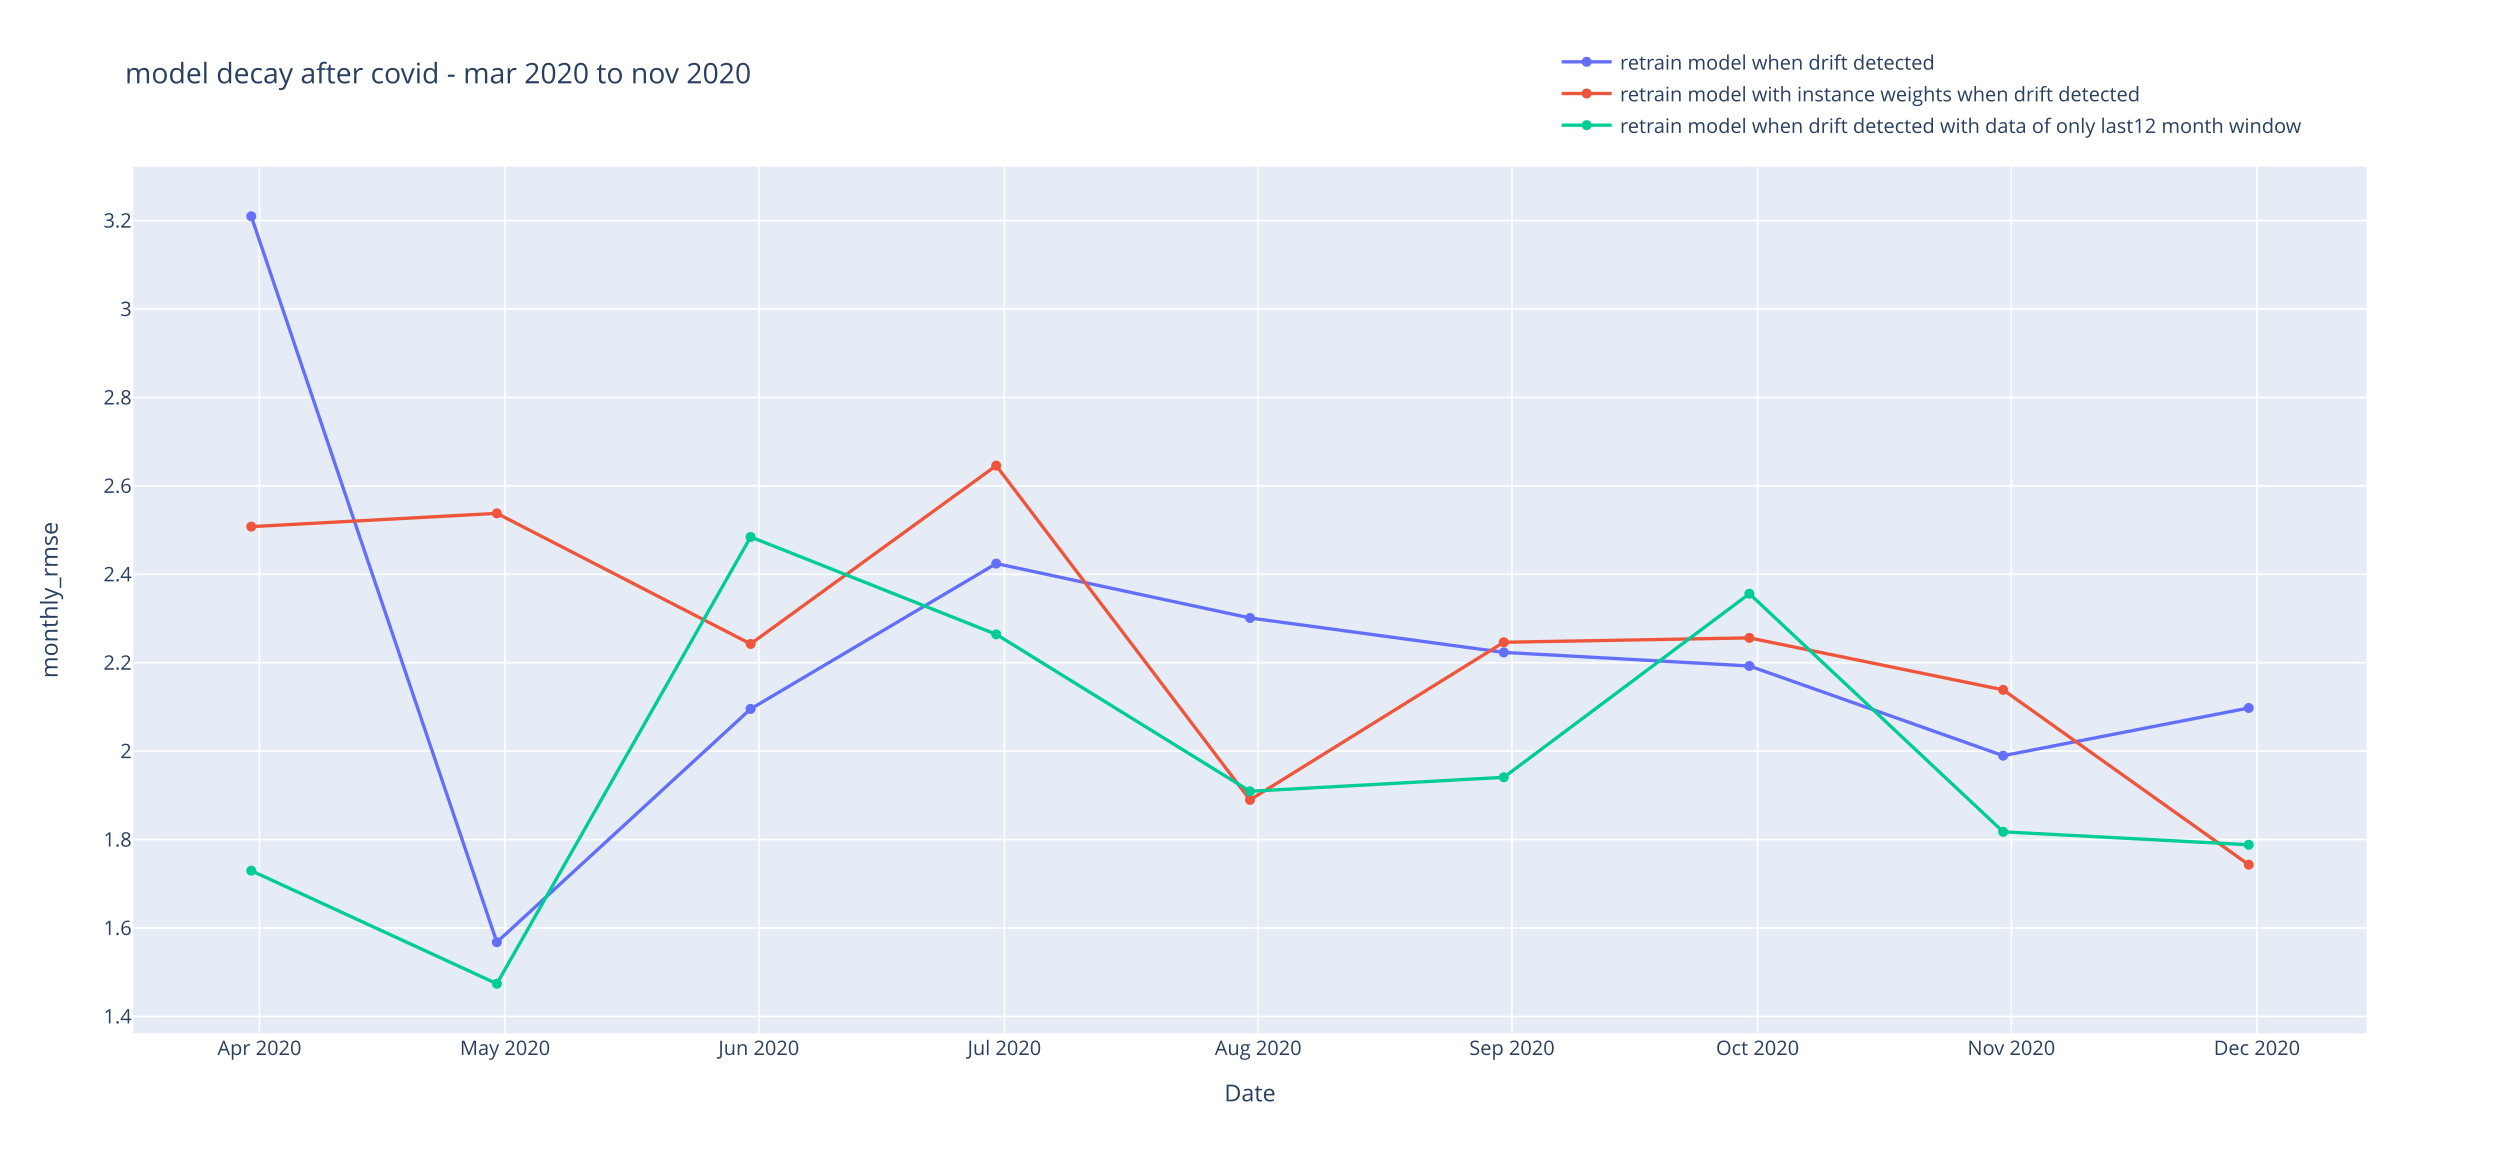
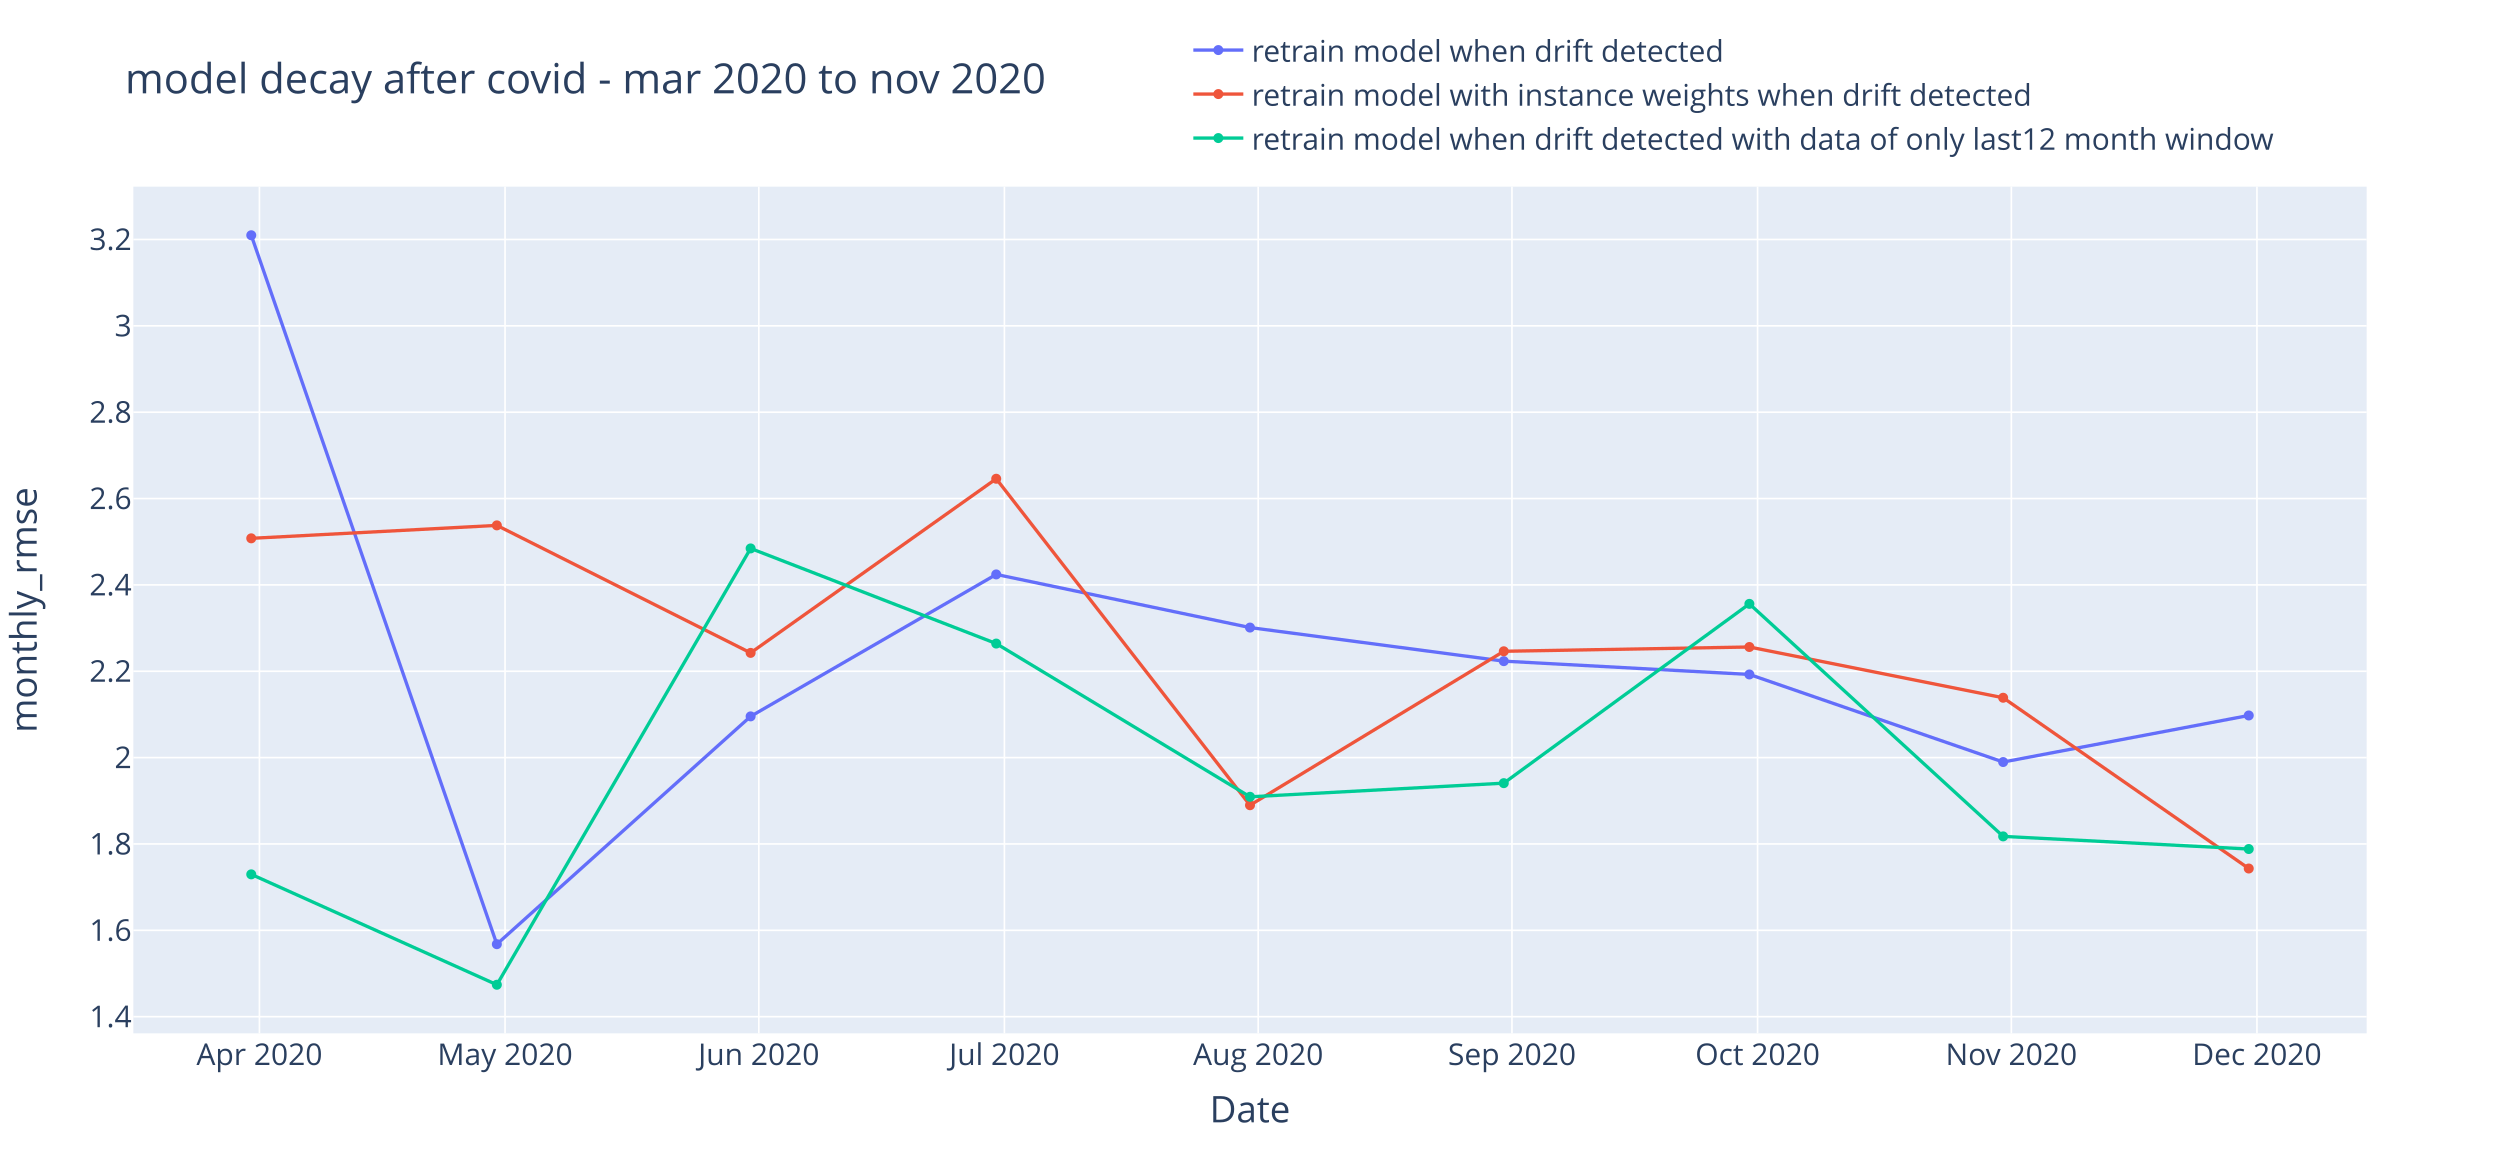
<svg xmlns="http://www.w3.org/2000/svg" class="main-svg" width="1500" height="700" style="" viewBox="0 0 1500 700">
  <rect x="0" y="0" width="1500" height="700" style="fill: rgb(255, 255, 255); fill-opacity: 1;" />
-   <defs id="defs-f442b7">
+   <defs id="defs-8ba897">
    <g class="clips">
-       <clipPath id="clipf442b7xyplot" class="plotclip">
-         <rect width="1340" height="520" />
-       </clipPath>
-       <clipPath class="axesclip" id="clipf442b7x">
+       <clipPath id="clip8ba897xyplot" class="plotclip">
+         <rect width="1340" height="508" />
+       </clipPath>
+       <clipPath class="axesclip" id="clip8ba897x">
        <rect x="80" y="0" width="1340" height="700" />
      </clipPath>
-       <clipPath class="axesclip" id="clipf442b7y">
-         <rect x="0" y="100" width="1500" height="520" />
-       </clipPath>
-       <clipPath class="axesclip" id="clipf442b7xy">
-         <rect x="80" y="100" width="1340" height="520" />
+       <clipPath class="axesclip" id="clip8ba897y">
+         <rect x="0" y="112" width="1500" height="508" />
+       </clipPath>
+       <clipPath class="axesclip" id="clip8ba897xy">
+         <rect x="80" y="112" width="1340" height="508" />
      </clipPath>
    </g>
    <g class="gradients" />
    <g class="patterns" />
  </defs>
  <g class="bglayer">
-     <rect class="bg" x="80" y="100" width="1340" height="520" style="fill: rgb(229, 236, 246); fill-opacity: 1; stroke-width: 0;" />
+     <rect class="bg" x="80" y="112" width="1340" height="508" style="fill: rgb(229, 236, 246); fill-opacity: 1; stroke-width: 0;" />
  </g>
  <g class="layer-below">
    <g class="imagelayer" />
    <g class="shapelayer" />
  </g>
  <g class="cartesianlayer">
    <g class="subplot xy">
      <g class="layer-subplot">
        <g class="shapelayer" />
        <g class="imagelayer" />
      </g>
      <g class="minor-gridlayer">
        <g class="x" />
        <g class="y" />
      </g>
      <g class="gridlayer">
        <g class="x">
-           <path class="xgrid crisp" transform="translate(155.66,0)" d="M0,100v520" style="stroke: rgb(255, 255, 255); stroke-opacity: 1; stroke-width: 1px;" />
-           <path class="xgrid crisp" transform="translate(303.02,0)" d="M0,100v520" style="stroke: rgb(255, 255, 255); stroke-opacity: 1; stroke-width: 1px;" />
-           <path class="xgrid crisp" transform="translate(455.29,0)" d="M0,100v520" style="stroke: rgb(255, 255, 255); stroke-opacity: 1; stroke-width: 1px;" />
-           <path class="xgrid crisp" transform="translate(602.64,0)" d="M0,100v520" style="stroke: rgb(255, 255, 255); stroke-opacity: 1; stroke-width: 1px;" />
-           <path class="xgrid crisp" transform="translate(754.91,0)" d="M0,100v520" style="stroke: rgb(255, 255, 255); stroke-opacity: 1; stroke-width: 1px;" />
-           <path class="xgrid crisp" transform="translate(907.18,0)" d="M0,100v520" style="stroke: rgb(255, 255, 255); stroke-opacity: 1; stroke-width: 1px;" />
-           <path class="xgrid crisp" transform="translate(1054.54,0)" d="M0,100v520" style="stroke: rgb(255, 255, 255); stroke-opacity: 1; stroke-width: 1px;" />
-           <path class="xgrid crisp" transform="translate(1206.81,0)" d="M0,100v520" style="stroke: rgb(255, 255, 255); stroke-opacity: 1; stroke-width: 1px;" />
-           <path class="xgrid crisp" transform="translate(1354.16,0)" d="M0,100v520" style="stroke: rgb(255, 255, 255); stroke-opacity: 1; stroke-width: 1px;" />
+           <path class="xgrid crisp" transform="translate(155.66,0)" d="M0,112v508" style="stroke: rgb(255, 255, 255); stroke-opacity: 1; stroke-width: 1px;" />
+           <path class="xgrid crisp" transform="translate(303.02,0)" d="M0,112v508" style="stroke: rgb(255, 255, 255); stroke-opacity: 1; stroke-width: 1px;" />
+           <path class="xgrid crisp" transform="translate(455.29,0)" d="M0,112v508" style="stroke: rgb(255, 255, 255); stroke-opacity: 1; stroke-width: 1px;" />
+           <path class="xgrid crisp" transform="translate(602.64,0)" d="M0,112v508" style="stroke: rgb(255, 255, 255); stroke-opacity: 1; stroke-width: 1px;" />
+           <path class="xgrid crisp" transform="translate(754.91,0)" d="M0,112v508" style="stroke: rgb(255, 255, 255); stroke-opacity: 1; stroke-width: 1px;" />
+           <path class="xgrid crisp" transform="translate(907.18,0)" d="M0,112v508" style="stroke: rgb(255, 255, 255); stroke-opacity: 1; stroke-width: 1px;" />
+           <path class="xgrid crisp" transform="translate(1054.54,0)" d="M0,112v508" style="stroke: rgb(255, 255, 255); stroke-opacity: 1; stroke-width: 1px;" />
+           <path class="xgrid crisp" transform="translate(1206.81,0)" d="M0,112v508" style="stroke: rgb(255, 255, 255); stroke-opacity: 1; stroke-width: 1px;" />
+           <path class="xgrid crisp" transform="translate(1354.16,0)" d="M0,112v508" style="stroke: rgb(255, 255, 255); stroke-opacity: 1; stroke-width: 1px;" />
        </g>
        <g class="y">
-           <path class="ygrid crisp" transform="translate(0,609.86)" d="M80,0h1340" style="stroke: rgb(255, 255, 255); stroke-opacity: 1; stroke-width: 1px;" />
-           <path class="ygrid crisp" transform="translate(0,556.8)" d="M80,0h1340" style="stroke: rgb(255, 255, 255); stroke-opacity: 1; stroke-width: 1px;" />
-           <path class="ygrid crisp" transform="translate(0,503.75)" d="M80,0h1340" style="stroke: rgb(255, 255, 255); stroke-opacity: 1; stroke-width: 1px;" />
-           <path class="ygrid crisp" transform="translate(0,450.69)" d="M80,0h1340" style="stroke: rgb(255, 255, 255); stroke-opacity: 1; stroke-width: 1px;" />
-           <path class="ygrid crisp" transform="translate(0,397.63)" d="M80,0h1340" style="stroke: rgb(255, 255, 255); stroke-opacity: 1; stroke-width: 1px;" />
-           <path class="ygrid crisp" transform="translate(0,344.58)" d="M80,0h1340" style="stroke: rgb(255, 255, 255); stroke-opacity: 1; stroke-width: 1px;" />
-           <path class="ygrid crisp" transform="translate(0,291.52)" d="M80,0h1340" style="stroke: rgb(255, 255, 255); stroke-opacity: 1; stroke-width: 1px;" />
-           <path class="ygrid crisp" transform="translate(0,238.47)" d="M80,0h1340" style="stroke: rgb(255, 255, 255); stroke-opacity: 1; stroke-width: 1px;" />
-           <path class="ygrid crisp" transform="translate(0,185.41)" d="M80,0h1340" style="stroke: rgb(255, 255, 255); stroke-opacity: 1; stroke-width: 1px;" />
-           <path class="ygrid crisp" transform="translate(0,132.35)" d="M80,0h1340" style="stroke: rgb(255, 255, 255); stroke-opacity: 1; stroke-width: 1px;" />
+           <path class="ygrid crisp" transform="translate(0,610)" d="M80,0h1340" style="stroke: rgb(255, 255, 255); stroke-opacity: 1; stroke-width: 1px;" />
+           <path class="ygrid crisp" transform="translate(0,558.19)" d="M80,0h1340" style="stroke: rgb(255, 255, 255); stroke-opacity: 1; stroke-width: 1px;" />
+           <path class="ygrid crisp" transform="translate(0,506.37)" d="M80,0h1340" style="stroke: rgb(255, 255, 255); stroke-opacity: 1; stroke-width: 1px;" />
+           <path class="ygrid crisp" transform="translate(0,454.56)" d="M80,0h1340" style="stroke: rgb(255, 255, 255); stroke-opacity: 1; stroke-width: 1px;" />
+           <path class="ygrid crisp" transform="translate(0,402.75)" d="M80,0h1340" style="stroke: rgb(255, 255, 255); stroke-opacity: 1; stroke-width: 1px;" />
+           <path class="ygrid crisp" transform="translate(0,350.94)" d="M80,0h1340" style="stroke: rgb(255, 255, 255); stroke-opacity: 1; stroke-width: 1px;" />
+           <path class="ygrid crisp" transform="translate(0,299.13)" d="M80,0h1340" style="stroke: rgb(255, 255, 255); stroke-opacity: 1; stroke-width: 1px;" />
+           <path class="ygrid crisp" transform="translate(0,247.32)" d="M80,0h1340" style="stroke: rgb(255, 255, 255); stroke-opacity: 1; stroke-width: 1px;" />
+           <path class="ygrid crisp" transform="translate(0,195.5)" d="M80,0h1340" style="stroke: rgb(255, 255, 255); stroke-opacity: 1; stroke-width: 1px;" />
+           <path class="ygrid crisp" transform="translate(0,143.69)" d="M80,0h1340" style="stroke: rgb(255, 255, 255); stroke-opacity: 1; stroke-width: 1px;" />
        </g>
      </g>
      <g class="zerolinelayer" />
      <path class="xlines-below" />
      <path class="ylines-below" />
      <g class="overlines-below" />
      <g class="xaxislayer-below" />
      <g class="yaxislayer-below" />
      <g class="overaxes-below" />
-       <g class="plot" transform="translate(80,100)" clip-path="url(#clipf442b7xyplot)">
+       <g class="plot" transform="translate(80,112)" clip-path="url(#clip8ba897xyplot)">
        <g class="scatterlayer mlayer">
-           <g class="trace scatter trace39f32e" style="stroke-miterlimit: 2; opacity: 1;">
+           <g class="trace scatter trace51a427" style="stroke-miterlimit: 2; opacity: 1;">
            <g class="fills" />
            <g class="errorbars" />
            <g class="lines">
-               <path class="js-line" d="M70.75,29.75L218.11,465.32L370.37,325.36L517.73,238.14L670,270.79L822.27,291.43L969.63,299.6L1121.89,353.41L1269.25,324.79" style="vector-effect: non-scaling-stroke; fill: none; stroke: rgb(99, 110, 250); stroke-opacity: 1; stroke-width: 2px; opacity: 1;" />
+               <path class="js-line" d="M70.75,29.15L218.11,454.51L370.37,317.83L517.73,232.65L670,264.54L822.27,284.69L969.63,292.67L1121.89,345.22L1269.25,317.28" style="vector-effect: non-scaling-stroke; fill: none; stroke: rgb(99, 110, 250); stroke-opacity: 1; stroke-width: 2px; opacity: 1;" />
            </g>
            <g class="points">
-               <path class="point" transform="translate(70.75,29.75)" d="M3,0A3,3 0 1,1 0,-3A3,3 0 0,1 3,0Z" style="opacity: 1; stroke-width: 0px; fill: rgb(99, 110, 250); fill-opacity: 1;" />
-               <path class="point" transform="translate(218.11,465.32)" d="M3,0A3,3 0 1,1 0,-3A3,3 0 0,1 3,0Z" style="opacity: 1; stroke-width: 0px; fill: rgb(99, 110, 250); fill-opacity: 1;" />
-               <path class="point" transform="translate(370.37,325.36)" d="M3,0A3,3 0 1,1 0,-3A3,3 0 0,1 3,0Z" style="opacity: 1; stroke-width: 0px; fill: rgb(99, 110, 250); fill-opacity: 1;" />
-               <path class="point" transform="translate(517.73,238.14)" d="M3,0A3,3 0 1,1 0,-3A3,3 0 0,1 3,0Z" style="opacity: 1; stroke-width: 0px; fill: rgb(99, 110, 250); fill-opacity: 1;" />
-               <path class="point" transform="translate(670,270.79)" d="M3,0A3,3 0 1,1 0,-3A3,3 0 0,1 3,0Z" style="opacity: 1; stroke-width: 0px; fill: rgb(99, 110, 250); fill-opacity: 1;" />
-               <path class="point" transform="translate(822.27,291.43)" d="M3,0A3,3 0 1,1 0,-3A3,3 0 0,1 3,0Z" style="opacity: 1; stroke-width: 0px; fill: rgb(99, 110, 250); fill-opacity: 1;" />
-               <path class="point" transform="translate(969.63,299.6)" d="M3,0A3,3 0 1,1 0,-3A3,3 0 0,1 3,0Z" style="opacity: 1; stroke-width: 0px; fill: rgb(99, 110, 250); fill-opacity: 1;" />
-               <path class="point" transform="translate(1121.89,353.41)" d="M3,0A3,3 0 1,1 0,-3A3,3 0 0,1 3,0Z" style="opacity: 1; stroke-width: 0px; fill: rgb(99, 110, 250); fill-opacity: 1;" />
-               <path class="point" transform="translate(1269.25,324.79)" d="M3,0A3,3 0 1,1 0,-3A3,3 0 0,1 3,0Z" style="opacity: 1; stroke-width: 0px; fill: rgb(99, 110, 250); fill-opacity: 1;" />
+               <path class="point" transform="translate(70.75,29.15)" d="M3,0A3,3 0 1,1 0,-3A3,3 0 0,1 3,0Z" style="opacity: 1; stroke-width: 0px; fill: rgb(99, 110, 250); fill-opacity: 1;" />
+               <path class="point" transform="translate(218.11,454.51)" d="M3,0A3,3 0 1,1 0,-3A3,3 0 0,1 3,0Z" style="opacity: 1; stroke-width: 0px; fill: rgb(99, 110, 250); fill-opacity: 1;" />
+               <path class="point" transform="translate(370.37,317.83)" d="M3,0A3,3 0 1,1 0,-3A3,3 0 0,1 3,0Z" style="opacity: 1; stroke-width: 0px; fill: rgb(99, 110, 250); fill-opacity: 1;" />
+               <path class="point" transform="translate(517.73,232.65)" d="M3,0A3,3 0 1,1 0,-3A3,3 0 0,1 3,0Z" style="opacity: 1; stroke-width: 0px; fill: rgb(99, 110, 250); fill-opacity: 1;" />
+               <path class="point" transform="translate(670,264.54)" d="M3,0A3,3 0 1,1 0,-3A3,3 0 0,1 3,0Z" style="opacity: 1; stroke-width: 0px; fill: rgb(99, 110, 250); fill-opacity: 1;" />
+               <path class="point" transform="translate(822.27,284.69)" d="M3,0A3,3 0 1,1 0,-3A3,3 0 0,1 3,0Z" style="opacity: 1; stroke-width: 0px; fill: rgb(99, 110, 250); fill-opacity: 1;" />
+               <path class="point" transform="translate(969.63,292.67)" d="M3,0A3,3 0 1,1 0,-3A3,3 0 0,1 3,0Z" style="opacity: 1; stroke-width: 0px; fill: rgb(99, 110, 250); fill-opacity: 1;" />
+               <path class="point" transform="translate(1121.89,345.22)" d="M3,0A3,3 0 1,1 0,-3A3,3 0 0,1 3,0Z" style="opacity: 1; stroke-width: 0px; fill: rgb(99, 110, 250); fill-opacity: 1;" />
+               <path class="point" transform="translate(1269.25,317.28)" d="M3,0A3,3 0 1,1 0,-3A3,3 0 0,1 3,0Z" style="opacity: 1; stroke-width: 0px; fill: rgb(99, 110, 250); fill-opacity: 1;" />
            </g>
            <g class="text" />
          </g>
-           <g class="trace scatter trace97b225" style="stroke-miterlimit: 2; opacity: 1;">
+           <g class="trace scatter tracea68a99" style="stroke-miterlimit: 2; opacity: 1;">
            <g class="fills" />
            <g class="errorbars" />
            <g class="lines">
-               <path class="js-line" d="M70.75,215.97L218.11,208.01L370.37,286.35L517.73,179.36L670,379.94L822.27,285.36L969.63,282.73L1121.89,313.91L1269.25,418.83" style="vector-effect: non-scaling-stroke; fill: none; stroke: rgb(239, 85, 59); stroke-opacity: 1; stroke-width: 2px; opacity: 1;" />
+               <path class="js-line" d="M70.75,211L218.11,203.23L370.37,279.73L517.73,175.25L670,371.13L822.27,278.77L969.63,276.2L1121.89,306.65L1269.25,409.11" style="vector-effect: non-scaling-stroke; fill: none; stroke: rgb(239, 85, 59); stroke-opacity: 1; stroke-width: 2px; opacity: 1;" />
            </g>
            <g class="points">
-               <path class="point" transform="translate(70.75,215.97)" d="M3,0A3,3 0 1,1 0,-3A3,3 0 0,1 3,0Z" style="opacity: 1; stroke-width: 0px; fill: rgb(239, 85, 59); fill-opacity: 1;" />
-               <path class="point" transform="translate(218.11,208.01)" d="M3,0A3,3 0 1,1 0,-3A3,3 0 0,1 3,0Z" style="opacity: 1; stroke-width: 0px; fill: rgb(239, 85, 59); fill-opacity: 1;" />
-               <path class="point" transform="translate(370.37,286.35)" d="M3,0A3,3 0 1,1 0,-3A3,3 0 0,1 3,0Z" style="opacity: 1; stroke-width: 0px; fill: rgb(239, 85, 59); fill-opacity: 1;" />
-               <path class="point" transform="translate(517.73,179.36)" d="M3,0A3,3 0 1,1 0,-3A3,3 0 0,1 3,0Z" style="opacity: 1; stroke-width: 0px; fill: rgb(239, 85, 59); fill-opacity: 1;" />
-               <path class="point" transform="translate(670,379.94)" d="M3,0A3,3 0 1,1 0,-3A3,3 0 0,1 3,0Z" style="opacity: 1; stroke-width: 0px; fill: rgb(239, 85, 59); fill-opacity: 1;" />
-               <path class="point" transform="translate(822.27,285.36)" d="M3,0A3,3 0 1,1 0,-3A3,3 0 0,1 3,0Z" style="opacity: 1; stroke-width: 0px; fill: rgb(239, 85, 59); fill-opacity: 1;" />
-               <path class="point" transform="translate(969.63,282.73)" d="M3,0A3,3 0 1,1 0,-3A3,3 0 0,1 3,0Z" style="opacity: 1; stroke-width: 0px; fill: rgb(239, 85, 59); fill-opacity: 1;" />
-               <path class="point" transform="translate(1121.89,313.91)" d="M3,0A3,3 0 1,1 0,-3A3,3 0 0,1 3,0Z" style="opacity: 1; stroke-width: 0px; fill: rgb(239, 85, 59); fill-opacity: 1;" />
-               <path class="point" transform="translate(1269.25,418.83)" d="M3,0A3,3 0 1,1 0,-3A3,3 0 0,1 3,0Z" style="opacity: 1; stroke-width: 0px; fill: rgb(239, 85, 59); fill-opacity: 1;" />
+               <path class="point" transform="translate(70.75,211)" d="M3,0A3,3 0 1,1 0,-3A3,3 0 0,1 3,0Z" style="opacity: 1; stroke-width: 0px; fill: rgb(239, 85, 59); fill-opacity: 1;" />
+               <path class="point" transform="translate(218.11,203.23)" d="M3,0A3,3 0 1,1 0,-3A3,3 0 0,1 3,0Z" style="opacity: 1; stroke-width: 0px; fill: rgb(239, 85, 59); fill-opacity: 1;" />
+               <path class="point" transform="translate(370.37,279.73)" d="M3,0A3,3 0 1,1 0,-3A3,3 0 0,1 3,0Z" style="opacity: 1; stroke-width: 0px; fill: rgb(239, 85, 59); fill-opacity: 1;" />
+               <path class="point" transform="translate(517.73,175.25)" d="M3,0A3,3 0 1,1 0,-3A3,3 0 0,1 3,0Z" style="opacity: 1; stroke-width: 0px; fill: rgb(239, 85, 59); fill-opacity: 1;" />
+               <path class="point" transform="translate(670,371.13)" d="M3,0A3,3 0 1,1 0,-3A3,3 0 0,1 3,0Z" style="opacity: 1; stroke-width: 0px; fill: rgb(239, 85, 59); fill-opacity: 1;" />
+               <path class="point" transform="translate(822.27,278.77)" d="M3,0A3,3 0 1,1 0,-3A3,3 0 0,1 3,0Z" style="opacity: 1; stroke-width: 0px; fill: rgb(239, 85, 59); fill-opacity: 1;" />
+               <path class="point" transform="translate(969.63,276.2)" d="M3,0A3,3 0 1,1 0,-3A3,3 0 0,1 3,0Z" style="opacity: 1; stroke-width: 0px; fill: rgb(239, 85, 59); fill-opacity: 1;" />
+               <path class="point" transform="translate(1121.89,306.65)" d="M3,0A3,3 0 1,1 0,-3A3,3 0 0,1 3,0Z" style="opacity: 1; stroke-width: 0px; fill: rgb(239, 85, 59); fill-opacity: 1;" />
+               <path class="point" transform="translate(1269.25,409.11)" d="M3,0A3,3 0 1,1 0,-3A3,3 0 0,1 3,0Z" style="opacity: 1; stroke-width: 0px; fill: rgb(239, 85, 59); fill-opacity: 1;" />
            </g>
            <g class="text" />
          </g>
-           <g class="trace scatter trace4805c8" style="stroke-miterlimit: 2; opacity: 1;">
+           <g class="trace scatter trace666493" style="stroke-miterlimit: 2; opacity: 1;">
            <g class="fills" />
            <g class="errorbars" />
            <g class="lines">
-               <path class="js-line" d="M70.75,422.42L218.11,490.25L370.37,222.17L517.73,280.63L670,374.78L822.27,366.38L969.63,256.24L1121.89,399.09L1269.25,406.87" style="vector-effect: non-scaling-stroke; fill: none; stroke: rgb(0, 204, 150); stroke-opacity: 1; stroke-width: 2px; opacity: 1;" />
+               <path class="js-line" d="M70.75,412.61L218.11,478.85L370.37,217.06L517.73,274.14L670,366.08L822.27,357.89L969.63,250.32L1121.89,389.83L1269.25,397.42" style="vector-effect: non-scaling-stroke; fill: none; stroke: rgb(0, 204, 150); stroke-opacity: 1; stroke-width: 2px; opacity: 1;" />
            </g>
            <g class="points">
-               <path class="point" transform="translate(70.75,422.42)" d="M3,0A3,3 0 1,1 0,-3A3,3 0 0,1 3,0Z" style="opacity: 1; stroke-width: 0px; fill: rgb(0, 204, 150); fill-opacity: 1;" />
-               <path class="point" transform="translate(218.11,490.25)" d="M3,0A3,3 0 1,1 0,-3A3,3 0 0,1 3,0Z" style="opacity: 1; stroke-width: 0px; fill: rgb(0, 204, 150); fill-opacity: 1;" />
-               <path class="point" transform="translate(370.37,222.17)" d="M3,0A3,3 0 1,1 0,-3A3,3 0 0,1 3,0Z" style="opacity: 1; stroke-width: 0px; fill: rgb(0, 204, 150); fill-opacity: 1;" />
-               <path class="point" transform="translate(517.73,280.63)" d="M3,0A3,3 0 1,1 0,-3A3,3 0 0,1 3,0Z" style="opacity: 1; stroke-width: 0px; fill: rgb(0, 204, 150); fill-opacity: 1;" />
-               <path class="point" transform="translate(670,374.78)" d="M3,0A3,3 0 1,1 0,-3A3,3 0 0,1 3,0Z" style="opacity: 1; stroke-width: 0px; fill: rgb(0, 204, 150); fill-opacity: 1;" />
-               <path class="point" transform="translate(822.27,366.38)" d="M3,0A3,3 0 1,1 0,-3A3,3 0 0,1 3,0Z" style="opacity: 1; stroke-width: 0px; fill: rgb(0, 204, 150); fill-opacity: 1;" />
-               <path class="point" transform="translate(969.63,256.24)" d="M3,0A3,3 0 1,1 0,-3A3,3 0 0,1 3,0Z" style="opacity: 1; stroke-width: 0px; fill: rgb(0, 204, 150); fill-opacity: 1;" />
-               <path class="point" transform="translate(1121.89,399.09)" d="M3,0A3,3 0 1,1 0,-3A3,3 0 0,1 3,0Z" style="opacity: 1; stroke-width: 0px; fill: rgb(0, 204, 150); fill-opacity: 1;" />
-               <path class="point" transform="translate(1269.25,406.87)" d="M3,0A3,3 0 1,1 0,-3A3,3 0 0,1 3,0Z" style="opacity: 1; stroke-width: 0px; fill: rgb(0, 204, 150); fill-opacity: 1;" />
+               <path class="point" transform="translate(70.75,412.61)" d="M3,0A3,3 0 1,1 0,-3A3,3 0 0,1 3,0Z" style="opacity: 1; stroke-width: 0px; fill: rgb(0, 204, 150); fill-opacity: 1;" />
+               <path class="point" transform="translate(218.11,478.85)" d="M3,0A3,3 0 1,1 0,-3A3,3 0 0,1 3,0Z" style="opacity: 1; stroke-width: 0px; fill: rgb(0, 204, 150); fill-opacity: 1;" />
+               <path class="point" transform="translate(370.37,217.06)" d="M3,0A3,3 0 1,1 0,-3A3,3 0 0,1 3,0Z" style="opacity: 1; stroke-width: 0px; fill: rgb(0, 204, 150); fill-opacity: 1;" />
+               <path class="point" transform="translate(517.73,274.14)" d="M3,0A3,3 0 1,1 0,-3A3,3 0 0,1 3,0Z" style="opacity: 1; stroke-width: 0px; fill: rgb(0, 204, 150); fill-opacity: 1;" />
+               <path class="point" transform="translate(670,366.08)" d="M3,0A3,3 0 1,1 0,-3A3,3 0 0,1 3,0Z" style="opacity: 1; stroke-width: 0px; fill: rgb(0, 204, 150); fill-opacity: 1;" />
+               <path class="point" transform="translate(822.27,357.89)" d="M3,0A3,3 0 1,1 0,-3A3,3 0 0,1 3,0Z" style="opacity: 1; stroke-width: 0px; fill: rgb(0, 204, 150); fill-opacity: 1;" />
+               <path class="point" transform="translate(969.63,250.32)" d="M3,0A3,3 0 1,1 0,-3A3,3 0 0,1 3,0Z" style="opacity: 1; stroke-width: 0px; fill: rgb(0, 204, 150); fill-opacity: 1;" />
+               <path class="point" transform="translate(1121.89,389.83)" d="M3,0A3,3 0 1,1 0,-3A3,3 0 0,1 3,0Z" style="opacity: 1; stroke-width: 0px; fill: rgb(0, 204, 150); fill-opacity: 1;" />
+               <path class="point" transform="translate(1269.25,397.42)" d="M3,0A3,3 0 1,1 0,-3A3,3 0 0,1 3,0Z" style="opacity: 1; stroke-width: 0px; fill: rgb(0, 204, 150); fill-opacity: 1;" />
            </g>
            <g class="text" />
          </g>
        </g>
      </g>
      <g class="overplot" />
      <path class="xlines-above crisp" d="M0,0" style="fill: none;" />
      <path class="ylines-above crisp" d="M0,0" style="fill: none;" />
      <g class="overlines-above" />
      <g class="xaxislayer-above">
        <g class="xtick">
-           <text text-anchor="middle" x="0" y="633" transform="translate(155.66,0)" style="font-family: 'Open Sans', verdana, arial, sans-serif; font-size: 12px; fill: rgb(42, 63, 95); fill-opacity: 1; white-space: pre; opacity: 1;">Apr 2020</text>
-         </g>
-         <g class="xtick">
-           <text text-anchor="middle" x="0" y="633" style="font-family: 'Open Sans', verdana, arial, sans-serif; font-size: 12px; fill: rgb(42, 63, 95); fill-opacity: 1; white-space: pre; opacity: 1;" transform="translate(303.02,0)">May 2020</text>
-         </g>
-         <g class="xtick">
-           <text text-anchor="middle" x="0" y="633" style="font-family: 'Open Sans', verdana, arial, sans-serif; font-size: 12px; fill: rgb(42, 63, 95); fill-opacity: 1; white-space: pre; opacity: 1;" transform="translate(455.29,0)">Jun 2020</text>
-         </g>
-         <g class="xtick">
-           <text text-anchor="middle" x="0" y="633" style="font-family: 'Open Sans', verdana, arial, sans-serif; font-size: 12px; fill: rgb(42, 63, 95); fill-opacity: 1; white-space: pre; opacity: 1;" transform="translate(602.64,0)">Jul 2020</text>
-         </g>
-         <g class="xtick">
-           <text text-anchor="middle" x="0" y="633" style="font-family: 'Open Sans', verdana, arial, sans-serif; font-size: 12px; fill: rgb(42, 63, 95); fill-opacity: 1; white-space: pre; opacity: 1;" transform="translate(754.91,0)">Aug 2020</text>
-         </g>
-         <g class="xtick">
-           <text text-anchor="middle" x="0" y="633" style="font-family: 'Open Sans', verdana, arial, sans-serif; font-size: 12px; fill: rgb(42, 63, 95); fill-opacity: 1; white-space: pre; opacity: 1;" transform="translate(907.18,0)">Sep 2020</text>
-         </g>
-         <g class="xtick">
-           <text text-anchor="middle" x="0" y="633" style="font-family: 'Open Sans', verdana, arial, sans-serif; font-size: 12px; fill: rgb(42, 63, 95); fill-opacity: 1; white-space: pre; opacity: 1;" transform="translate(1054.54,0)">Oct 2020</text>
-         </g>
-         <g class="xtick">
-           <text text-anchor="middle" x="0" y="633" style="font-family: 'Open Sans', verdana, arial, sans-serif; font-size: 12px; fill: rgb(42, 63, 95); fill-opacity: 1; white-space: pre; opacity: 1;" transform="translate(1206.81,0)">Nov 2020</text>
-         </g>
-         <g class="xtick">
-           <text text-anchor="middle" x="0" y="633" style="font-family: 'Open Sans', verdana, arial, sans-serif; font-size: 12px; fill: rgb(42, 63, 95); fill-opacity: 1; white-space: pre; opacity: 1;" transform="translate(1354.16,0)">Dec 2020</text>
+           <text text-anchor="middle" x="0" y="639" transform="translate(155.66,0)" style="font-family: 'Open Sans', verdana, arial, sans-serif; font-size: 18px; fill: rgb(42, 63, 95); fill-opacity: 1; white-space: pre; opacity: 1;">Apr 2020</text>
+         </g>
+         <g class="xtick">
+           <text text-anchor="middle" x="0" y="639" style="font-family: 'Open Sans', verdana, arial, sans-serif; font-size: 18px; fill: rgb(42, 63, 95); fill-opacity: 1; white-space: pre; opacity: 1;" transform="translate(303.02,0)">May 2020</text>
+         </g>
+         <g class="xtick">
+           <text text-anchor="middle" x="0" y="639" style="font-family: 'Open Sans', verdana, arial, sans-serif; font-size: 18px; fill: rgb(42, 63, 95); fill-opacity: 1; white-space: pre; opacity: 1;" transform="translate(455.29,0)">Jun 2020</text>
+         </g>
+         <g class="xtick">
+           <text text-anchor="middle" x="0" y="639" style="font-family: 'Open Sans', verdana, arial, sans-serif; font-size: 18px; fill: rgb(42, 63, 95); fill-opacity: 1; white-space: pre; opacity: 1;" transform="translate(602.64,0)">Jul 2020</text>
+         </g>
+         <g class="xtick">
+           <text text-anchor="middle" x="0" y="639" style="font-family: 'Open Sans', verdana, arial, sans-serif; font-size: 18px; fill: rgb(42, 63, 95); fill-opacity: 1; white-space: pre; opacity: 1;" transform="translate(754.91,0)">Aug 2020</text>
+         </g>
+         <g class="xtick">
+           <text text-anchor="middle" x="0" y="639" style="font-family: 'Open Sans', verdana, arial, sans-serif; font-size: 18px; fill: rgb(42, 63, 95); fill-opacity: 1; white-space: pre; opacity: 1;" transform="translate(907.18,0)">Sep 2020</text>
+         </g>
+         <g class="xtick">
+           <text text-anchor="middle" x="0" y="639" style="font-family: 'Open Sans', verdana, arial, sans-serif; font-size: 18px; fill: rgb(42, 63, 95); fill-opacity: 1; white-space: pre; opacity: 1;" transform="translate(1054.54,0)">Oct 2020</text>
+         </g>
+         <g class="xtick">
+           <text text-anchor="middle" x="0" y="639" style="font-family: 'Open Sans', verdana, arial, sans-serif; font-size: 18px; fill: rgb(42, 63, 95); fill-opacity: 1; white-space: pre; opacity: 1;" transform="translate(1206.81,0)">Nov 2020</text>
+         </g>
+         <g class="xtick">
+           <text text-anchor="middle" x="0" y="639" style="font-family: 'Open Sans', verdana, arial, sans-serif; font-size: 18px; fill: rgb(42, 63, 95); fill-opacity: 1; white-space: pre; opacity: 1;" transform="translate(1354.16,0)">Dec 2020</text>
        </g>
      </g>
      <g class="yaxislayer-above">
        <g class="ytick">
-           <text text-anchor="end" x="79" y="4.2" transform="translate(0,609.86)" style="font-family: 'Open Sans', verdana, arial, sans-serif; font-size: 12px; fill: rgb(42, 63, 95); fill-opacity: 1; white-space: pre; opacity: 1;">1.4</text>
-         </g>
-         <g class="ytick">
-           <text text-anchor="end" x="79" y="4.2" style="font-family: 'Open Sans', verdana, arial, sans-serif; font-size: 12px; fill: rgb(42, 63, 95); fill-opacity: 1; white-space: pre; opacity: 1;" transform="translate(0,556.8)">1.6</text>
-         </g>
-         <g class="ytick">
-           <text text-anchor="end" x="79" y="4.2" style="font-family: 'Open Sans', verdana, arial, sans-serif; font-size: 12px; fill: rgb(42, 63, 95); fill-opacity: 1; white-space: pre; opacity: 1;" transform="translate(0,503.75)">1.8</text>
-         </g>
-         <g class="ytick">
-           <text text-anchor="end" x="79" y="4.2" style="font-family: 'Open Sans', verdana, arial, sans-serif; font-size: 12px; fill: rgb(42, 63, 95); fill-opacity: 1; white-space: pre; opacity: 1;" transform="translate(0,450.69)">2</text>
-         </g>
-         <g class="ytick">
-           <text text-anchor="end" x="79" y="4.2" style="font-family: 'Open Sans', verdana, arial, sans-serif; font-size: 12px; fill: rgb(42, 63, 95); fill-opacity: 1; white-space: pre; opacity: 1;" transform="translate(0,397.63)">2.2</text>
-         </g>
-         <g class="ytick">
-           <text text-anchor="end" x="79" y="4.2" style="font-family: 'Open Sans', verdana, arial, sans-serif; font-size: 12px; fill: rgb(42, 63, 95); fill-opacity: 1; white-space: pre; opacity: 1;" transform="translate(0,344.58)">2.4</text>
-         </g>
-         <g class="ytick">
-           <text text-anchor="end" x="79" y="4.2" style="font-family: 'Open Sans', verdana, arial, sans-serif; font-size: 12px; fill: rgb(42, 63, 95); fill-opacity: 1; white-space: pre; opacity: 1;" transform="translate(0,291.52)">2.6</text>
-         </g>
-         <g class="ytick">
-           <text text-anchor="end" x="79" y="4.2" style="font-family: 'Open Sans', verdana, arial, sans-serif; font-size: 12px; fill: rgb(42, 63, 95); fill-opacity: 1; white-space: pre; opacity: 1;" transform="translate(0,238.47)">2.8</text>
-         </g>
-         <g class="ytick">
-           <text text-anchor="end" x="79" y="4.2" style="font-family: 'Open Sans', verdana, arial, sans-serif; font-size: 12px; fill: rgb(42, 63, 95); fill-opacity: 1; white-space: pre; opacity: 1;" transform="translate(0,185.41)">3</text>
-         </g>
-         <g class="ytick">
-           <text text-anchor="end" x="79" y="4.2" style="font-family: 'Open Sans', verdana, arial, sans-serif; font-size: 12px; fill: rgb(42, 63, 95); fill-opacity: 1; white-space: pre; opacity: 1;" transform="translate(0,132.35)">3.2</text>
+           <text text-anchor="end" x="79" y="6.3" transform="translate(0,610)" style="font-family: 'Open Sans', verdana, arial, sans-serif; font-size: 18px; fill: rgb(42, 63, 95); fill-opacity: 1; white-space: pre; opacity: 1;">1.4</text>
+         </g>
+         <g class="ytick">
+           <text text-anchor="end" x="79" y="6.3" style="font-family: 'Open Sans', verdana, arial, sans-serif; font-size: 18px; fill: rgb(42, 63, 95); fill-opacity: 1; white-space: pre; opacity: 1;" transform="translate(0,558.19)">1.6</text>
+         </g>
+         <g class="ytick">
+           <text text-anchor="end" x="79" y="6.3" style="font-family: 'Open Sans', verdana, arial, sans-serif; font-size: 18px; fill: rgb(42, 63, 95); fill-opacity: 1; white-space: pre; opacity: 1;" transform="translate(0,506.37)">1.8</text>
+         </g>
+         <g class="ytick">
+           <text text-anchor="end" x="79" y="6.3" style="font-family: 'Open Sans', verdana, arial, sans-serif; font-size: 18px; fill: rgb(42, 63, 95); fill-opacity: 1; white-space: pre; opacity: 1;" transform="translate(0,454.56)">2</text>
+         </g>
+         <g class="ytick">
+           <text text-anchor="end" x="79" y="6.3" style="font-family: 'Open Sans', verdana, arial, sans-serif; font-size: 18px; fill: rgb(42, 63, 95); fill-opacity: 1; white-space: pre; opacity: 1;" transform="translate(0,402.75)">2.2</text>
+         </g>
+         <g class="ytick">
+           <text text-anchor="end" x="79" y="6.3" style="font-family: 'Open Sans', verdana, arial, sans-serif; font-size: 18px; fill: rgb(42, 63, 95); fill-opacity: 1; white-space: pre; opacity: 1;" transform="translate(0,350.94)">2.4</text>
+         </g>
+         <g class="ytick">
+           <text text-anchor="end" x="79" y="6.3" style="font-family: 'Open Sans', verdana, arial, sans-serif; font-size: 18px; fill: rgb(42, 63, 95); fill-opacity: 1; white-space: pre; opacity: 1;" transform="translate(0,299.13)">2.6</text>
+         </g>
+         <g class="ytick">
+           <text text-anchor="end" x="79" y="6.3" style="font-family: 'Open Sans', verdana, arial, sans-serif; font-size: 18px; fill: rgb(42, 63, 95); fill-opacity: 1; white-space: pre; opacity: 1;" transform="translate(0,247.32)">2.8</text>
+         </g>
+         <g class="ytick">
+           <text text-anchor="end" x="79" y="6.3" style="font-family: 'Open Sans', verdana, arial, sans-serif; font-size: 18px; fill: rgb(42, 63, 95); fill-opacity: 1; white-space: pre; opacity: 1;" transform="translate(0,195.5)">3</text>
+         </g>
+         <g class="ytick">
+           <text text-anchor="end" x="79" y="6.3" style="font-family: 'Open Sans', verdana, arial, sans-serif; font-size: 18px; fill: rgb(42, 63, 95); fill-opacity: 1; white-space: pre; opacity: 1;" transform="translate(0,143.69)">3.2</text>
        </g>
      </g>
      <g class="overaxes-above" />
    </g>
  </g>
  <g class="polarlayer" />
  <g class="smithlayer" />
  <g class="ternarylayer" />
  <g class="geolayer" />
  <g class="funnelarealayer" />
  <g class="pielayer" />
  <g class="iciclelayer" />
  <g class="treemaplayer" />
  <g class="sunburstlayer" />
  <g class="glimages" />
-   <defs id="topdefs-f442b7">
+   <defs id="topdefs-8ba897">
    <g class="clips" />
-     <clipPath id="legendf442b7">
-       <rect width="488" height="67" x="0" y="0" />
+     <clipPath id="legend8ba897">
+       <rect width="709" height="90" x="0" y="0" />
    </clipPath>
  </defs>
  <g class="layer-above">
    <g class="imagelayer" />
    <g class="shapelayer" />
  </g>
  <g class="infolayer">
-     <g class="legend" pointer-events="all" transform="translate(932,22.6)">
-       <rect class="bg" shape-rendering="crispEdges" width="488" height="67" x="0" y="0" style="stroke: rgb(68, 68, 68); stroke-opacity: 1; fill: rgb(255, 255, 255); fill-opacity: 1; stroke-width: 0px;" />
-       <g class="scrollbox" transform="" clip-path="url(#legendf442b7)">
+     <g class="legend" pointer-events="all" transform="translate(711,11.84)">
+       <rect class="bg" shape-rendering="crispEdges" width="709" height="90" x="0" y="0" style="stroke: rgb(68, 68, 68); stroke-opacity: 1; fill: rgb(255, 255, 255); fill-opacity: 1; stroke-width: 0px;" />
+       <g class="scrollbox" transform="" clip-path="url(#legend8ba897)">
        <g class="groups">
-           <g class="traces" transform="translate(0,14.5)" style="opacity: 1;">
-             <text class="legendtext" text-anchor="start" x="40" y="4.68" style="font-family: 'Open Sans', verdana, arial, sans-serif; font-size: 12px; fill: rgb(42, 63, 95); fill-opacity: 1; white-space: pre;">retrain model when drift detected</text>
+           <g class="traces" transform="translate(0,18.2)" style="opacity: 1;">
+             <text class="legendtext" text-anchor="start" x="40" y="7.02" style="font-family: 'Open Sans', verdana, arial, sans-serif; font-size: 18px; fill: rgb(42, 63, 95); fill-opacity: 1; white-space: pre;">retrain model when drift detected</text>
            <g class="layers" style="opacity: 1;">
              <g class="legendfill" />
              <g class="legendlines">
                <path class="js-line" d="M5,0h30" style="fill: none; stroke: rgb(99, 110, 250); stroke-opacity: 1; stroke-width: 2px;" />
              </g>
              <g class="legendsymbols">
                <g class="legendpoints">
                  <path class="scatterpts" transform="translate(20,0)" d="M3,0A3,3 0 1,1 0,-3A3,3 0 0,1 3,0Z" style="opacity: 1; stroke-width: 0px; fill: rgb(99, 110, 250); fill-opacity: 1;" />
                </g>
              </g>
            </g>
-             <rect class="legendtoggle" x="0" y="-9.5" width="482.297" height="19" style="fill: rgb(0, 0, 0); fill-opacity: 0;" />
-           </g>
-           <g class="traces" transform="translate(0,33.5)" style="opacity: 1;">
-             <text class="legendtext" text-anchor="start" x="40" y="4.68" style="font-family: 'Open Sans', verdana, arial, sans-serif; font-size: 12px; fill: rgb(42, 63, 95); fill-opacity: 1; white-space: pre;">retrain model with instance weights when drift detected</text>
+             <rect class="legendtoggle" x="0" y="-13.2" width="703.438" height="26.4" style="fill: rgb(0, 0, 0); fill-opacity: 0;" />
+           </g>
+           <g class="traces" transform="translate(0,44.6)" style="opacity: 1;">
+             <text class="legendtext" text-anchor="start" x="40" y="7.02" style="font-family: 'Open Sans', verdana, arial, sans-serif; font-size: 18px; fill: rgb(42, 63, 95); fill-opacity: 1; white-space: pre;">retrain model with instance weights when drift detected</text>
            <g class="layers" style="opacity: 1;">
              <g class="legendfill" />
              <g class="legendlines">
                <path class="js-line" d="M5,0h30" style="fill: none; stroke: rgb(239, 85, 59); stroke-opacity: 1; stroke-width: 2px;" />
              </g>
              <g class="legendsymbols">
                <g class="legendpoints">
                  <path class="scatterpts" transform="translate(20,0)" d="M3,0A3,3 0 1,1 0,-3A3,3 0 0,1 3,0Z" style="opacity: 1; stroke-width: 0px; fill: rgb(239, 85, 59); fill-opacity: 1;" />
                </g>
              </g>
            </g>
-             <rect class="legendtoggle" x="0" y="-9.5" width="482.297" height="19" style="fill: rgb(0, 0, 0); fill-opacity: 0;" />
-           </g>
-           <g class="traces" transform="translate(0,52.5)" style="opacity: 1;">
-             <text class="legendtext" text-anchor="start" x="40" y="4.68" style="font-family: 'Open Sans', verdana, arial, sans-serif; font-size: 12px; fill: rgb(42, 63, 95); fill-opacity: 1; white-space: pre;">retrain model when drift detected with data of only last12 month window</text>
+             <rect class="legendtoggle" x="0" y="-13.2" width="703.438" height="26.4" style="fill: rgb(0, 0, 0); fill-opacity: 0;" />
+           </g>
+           <g class="traces" transform="translate(0,71)" style="opacity: 1;">
+             <text class="legendtext" text-anchor="start" x="40" y="7.02" style="font-family: 'Open Sans', verdana, arial, sans-serif; font-size: 18px; fill: rgb(42, 63, 95); fill-opacity: 1; white-space: pre;">retrain model when drift detected with data of only last12 month window</text>
            <g class="layers" style="opacity: 1;">
              <g class="legendfill" />
              <g class="legendlines">
                <path class="js-line" d="M5,0h30" style="fill: none; stroke: rgb(0, 204, 150); stroke-opacity: 1; stroke-width: 2px;" />
              </g>
              <g class="legendsymbols">
                <g class="legendpoints">
                  <path class="scatterpts" transform="translate(20,0)" d="M3,0A3,3 0 1,1 0,-3A3,3 0 0,1 3,0Z" style="opacity: 1; stroke-width: 0px; fill: rgb(0, 204, 150); fill-opacity: 1;" />
                </g>
              </g>
            </g>
-             <rect class="legendtoggle" x="0" y="-9.5" width="482.297" height="19" style="fill: rgb(0, 0, 0); fill-opacity: 0;" />
+             <rect class="legendtoggle" x="0" y="-13.2" width="703.438" height="26.4" style="fill: rgb(0, 0, 0); fill-opacity: 0;" />
          </g>
        </g>
      </g>
      <rect class="scrollbar" rx="20" ry="3" width="0" height="0" x="0" y="0" style="fill: rgb(128, 139, 164); fill-opacity: 1;" />
    </g>
    <g class="g-gtitle">
-       <text class="gtitle" x="75" y="50" text-anchor="start" dy="0em" style="font-family: 'Open Sans', verdana, arial, sans-serif; font-size: 17px; fill: rgb(42, 63, 95); opacity: 1; font-weight: normal; white-space: pre;">model decay after covid - mar 2020 to nov 2020</text>
+       <text class="gtitle" x="75" y="56" text-anchor="start" dy="0em" style="font-family: 'Open Sans', verdana, arial, sans-serif; font-size: 25px; fill: rgb(42, 63, 95); opacity: 1; font-weight: normal; white-space: pre;">model decay after covid - mar 2020 to nov 2020</text>
    </g>
    <g class="g-xtitle">
-       <text class="xtitle" x="750" y="660.8" text-anchor="middle" style="font-family: 'Open Sans', verdana, arial, sans-serif; font-size: 14px; fill: rgb(42, 63, 95); opacity: 1; font-weight: normal; white-space: pre;">Date</text>
-     </g>
-     <g class="g-ytitle">
-       <text class="ytitle" transform="rotate(-90,34.575,360)" x="34.575" y="360" text-anchor="middle" style="font-family: 'Open Sans', verdana, arial, sans-serif; font-size: 14px; fill: rgb(42, 63, 95); opacity: 1; font-weight: normal; white-space: pre;">monthly_rmse</text>
+       <text class="xtitle" x="750" y="673.4" text-anchor="middle" style="font-family: 'Open Sans', verdana, arial, sans-serif; font-size: 22px; fill: rgb(42, 63, 95); opacity: 1; font-weight: normal; white-space: pre;">Date</text>
+     </g>
+     <g class="g-ytitle" transform="translate(2.837891,0)">
+       <text class="ytitle" transform="rotate(-90,19.1625,366)" x="19.163" y="366" text-anchor="middle" style="font-family: 'Open Sans', verdana, arial, sans-serif; font-size: 22px; fill: rgb(42, 63, 95); opacity: 1; font-weight: normal; white-space: pre;">monthly_rmse</text>
    </g>
  </g>
</svg>
